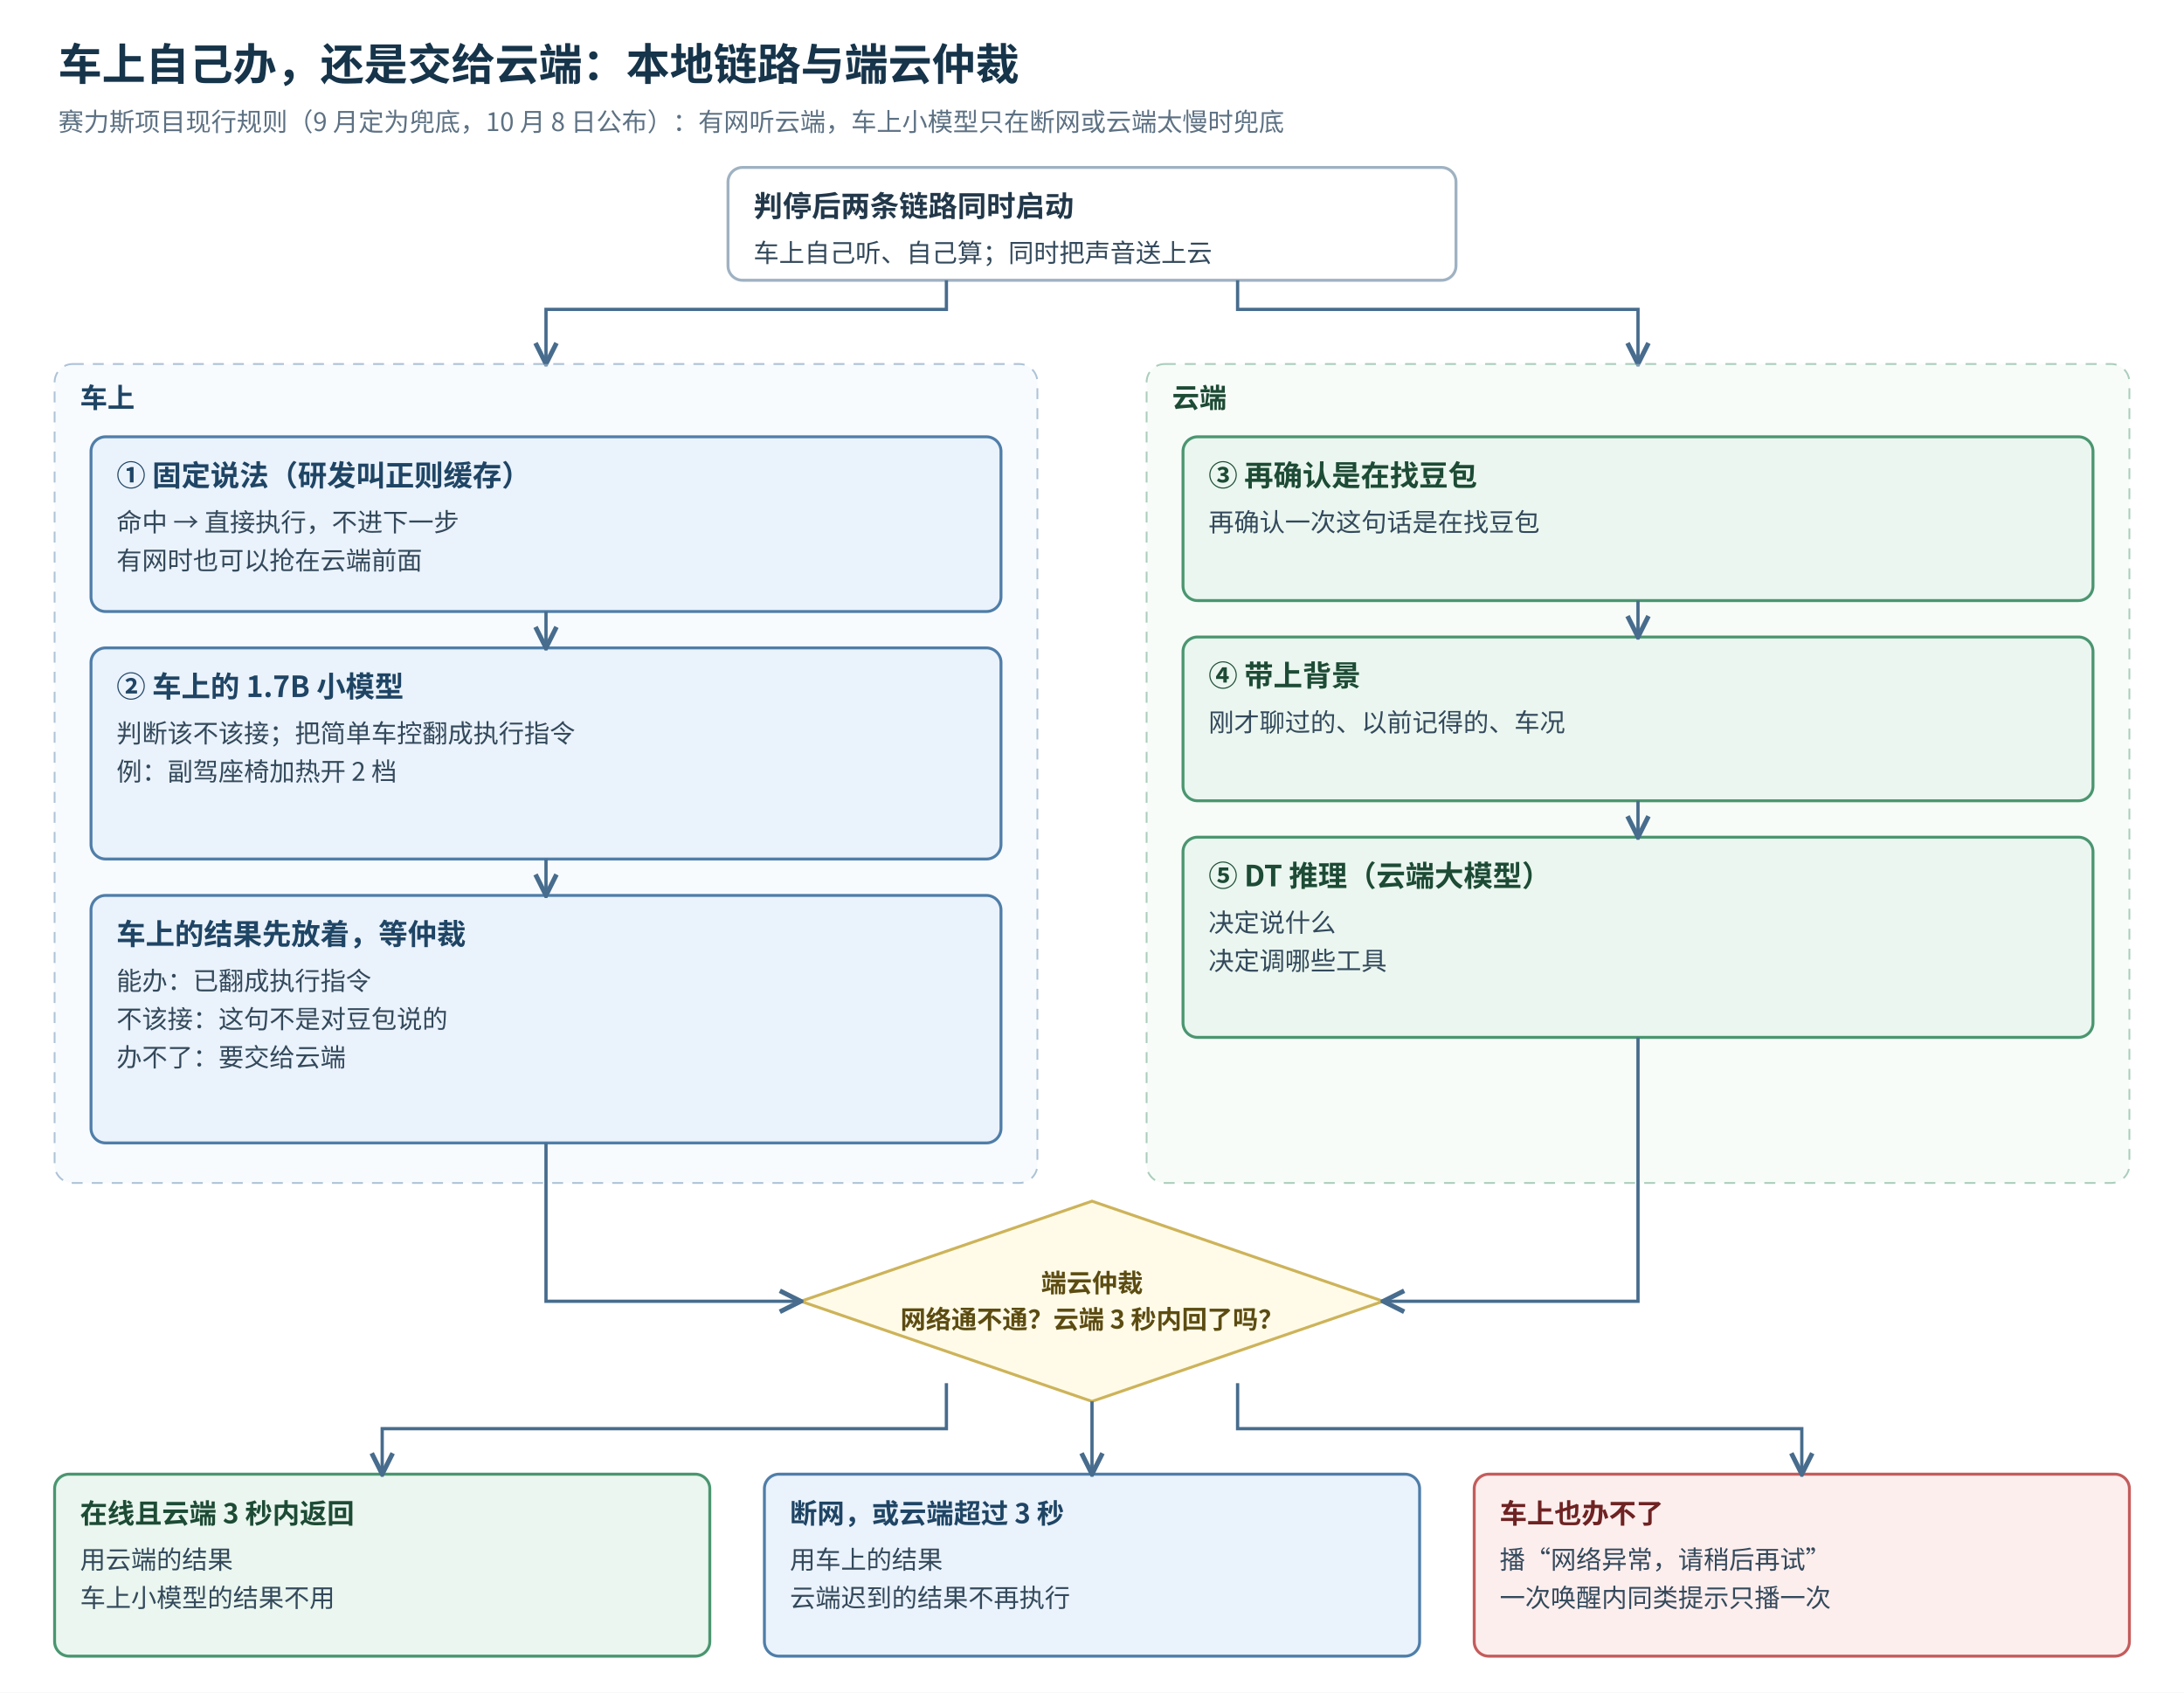
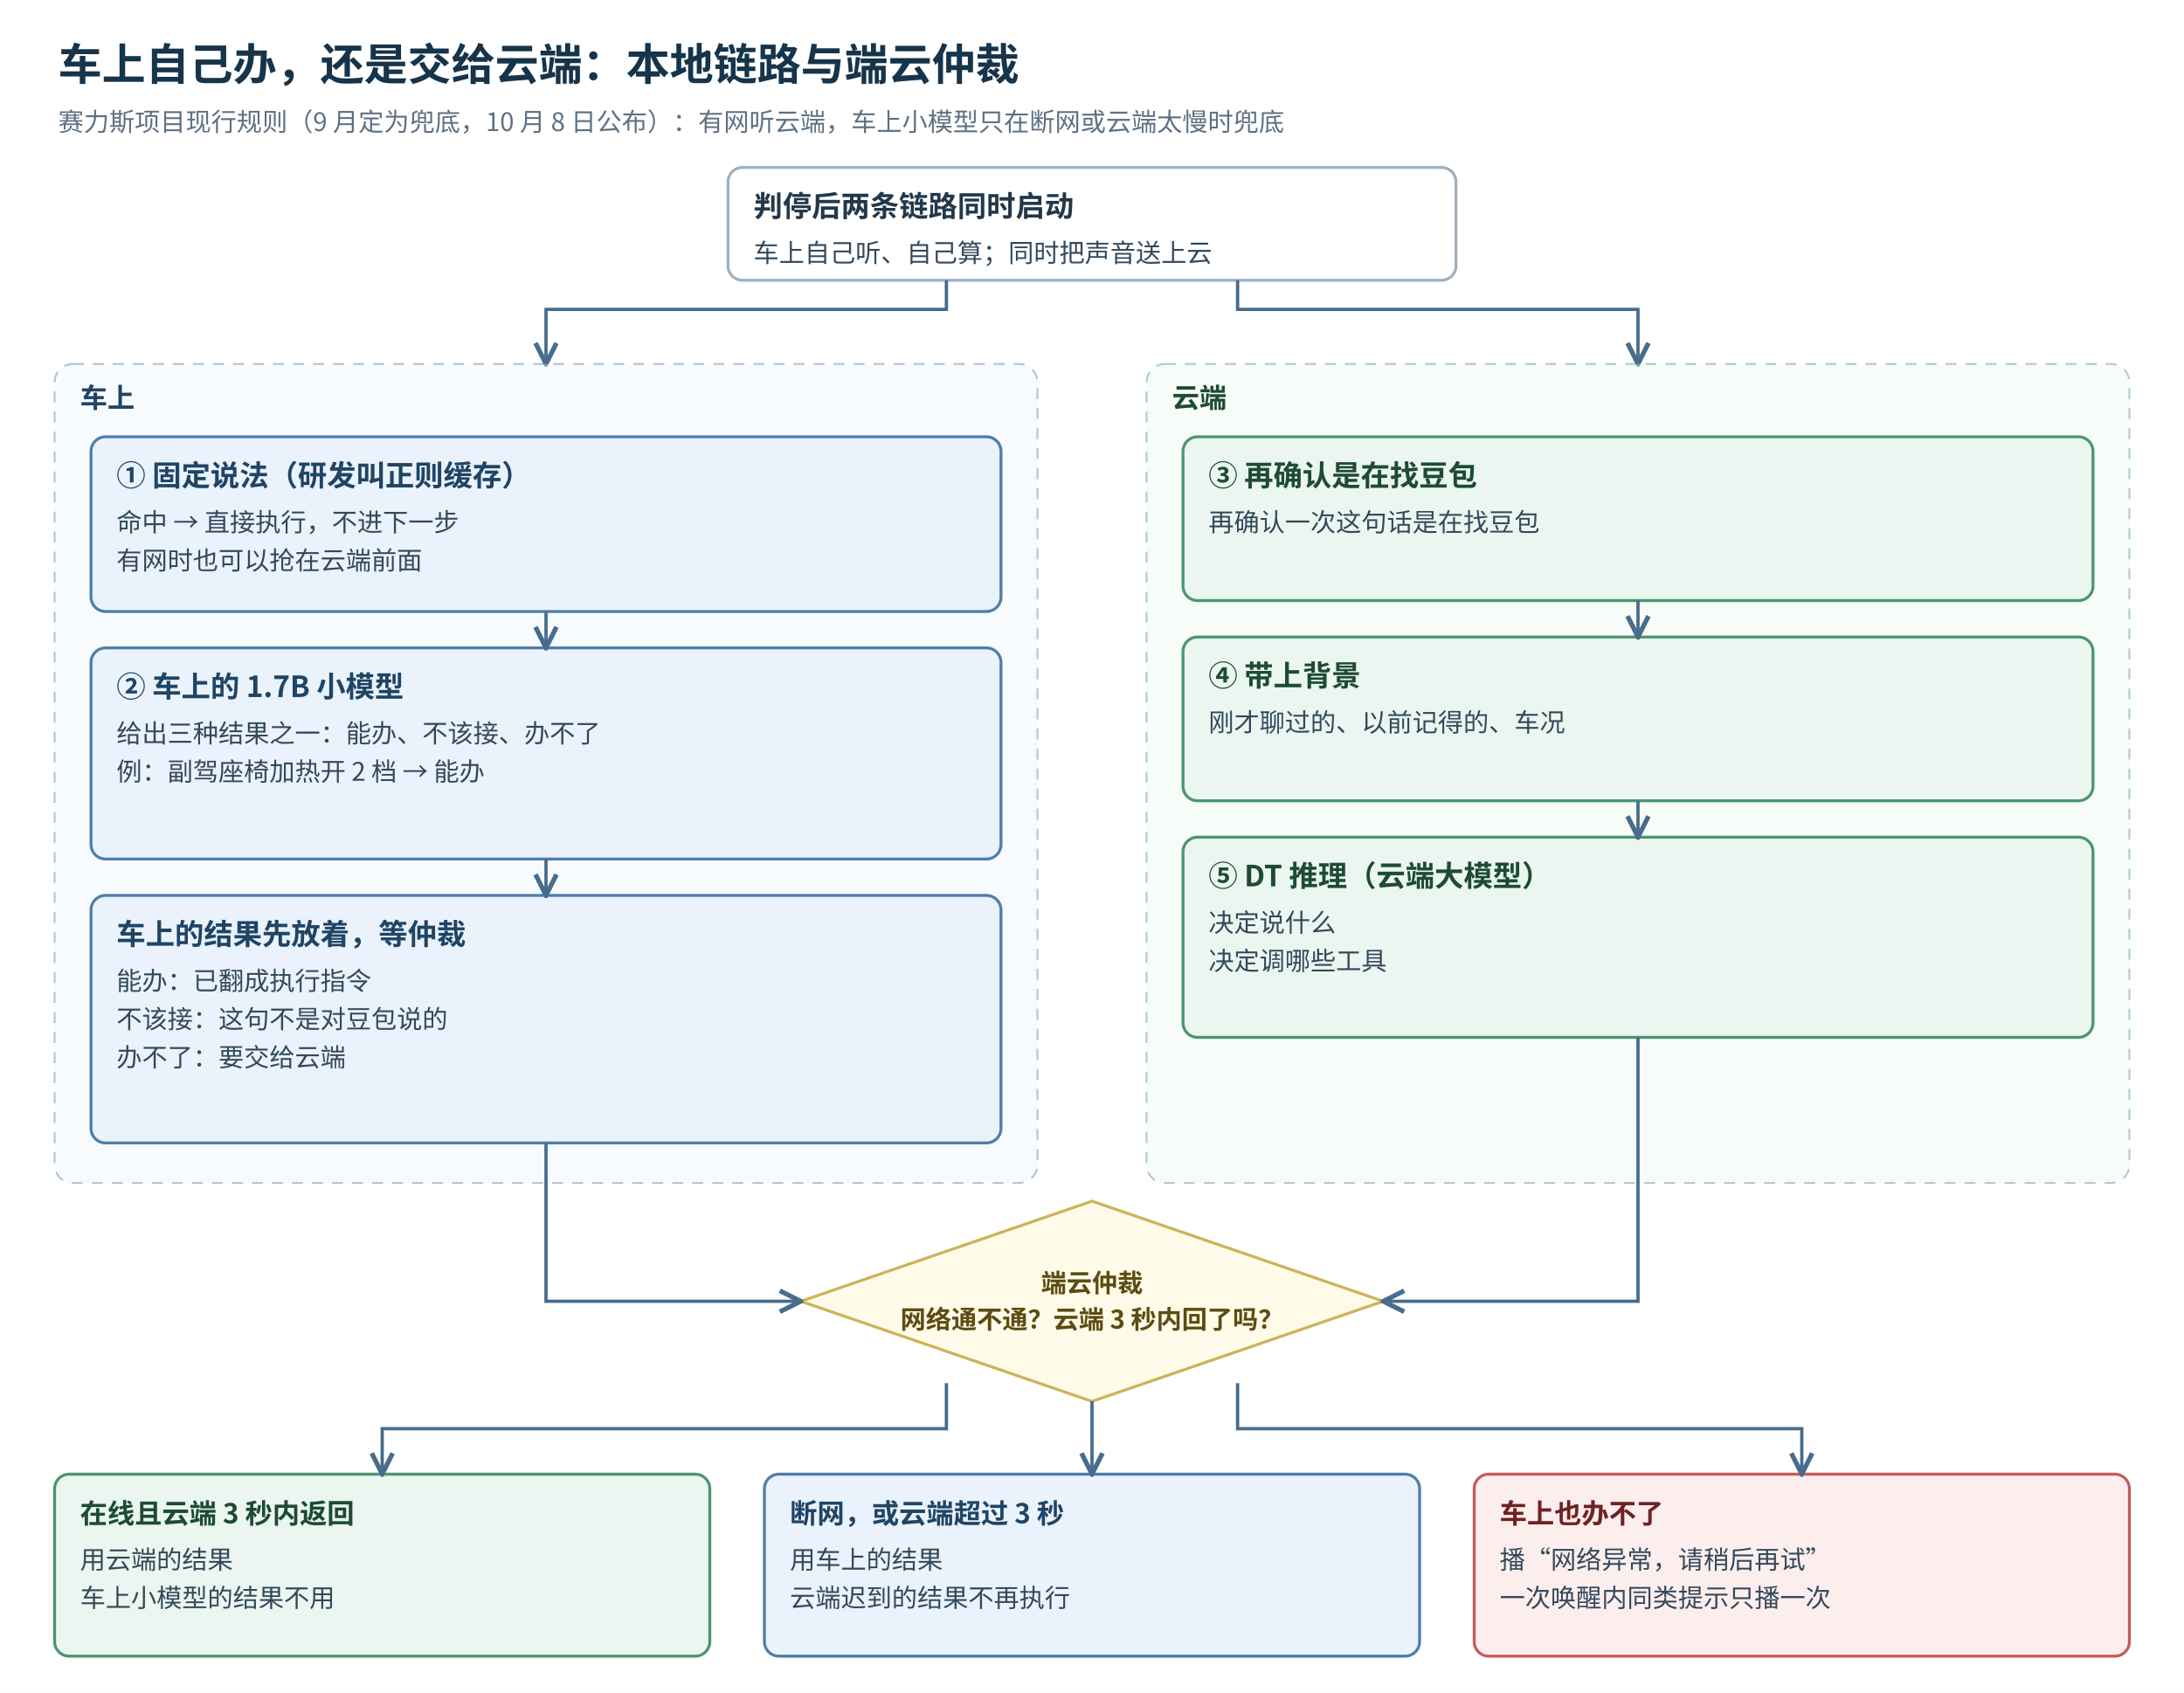
<svg xmlns="http://www.w3.org/2000/svg" width="1200" height="930" viewBox="0 0 1200 930" role="img" aria-label="车上自己办，还是交给云端：本地链路与端云仲裁">
  <defs>
    <marker id="arr" viewBox="0 0 10 10" refX="9" refY="5" markerWidth="8" markerHeight="8" orient="auto-start-reverse">
      <path d="M1 1L9 5L1 9" fill="none" stroke="#476c8d" stroke-width="1.8" />
    </marker>
  </defs>
  <g font-family="PingFang SC,Microsoft YaHei,Noto Sans CJK SC,Arial,sans-serif">
    <rect width="1200" height="930" fill="#ffffff" />
    <text x="32" y="44" font-size="24" fill="#16344a" font-weight="650" text-anchor="start">车上自己办，还是交给云端：本地链路与端云仲裁</text>
    <text x="32" y="72" font-size="14" fill="#5d7183" font-weight="400" text-anchor="start">赛力斯项目现行规则（9 月定为兜底，10 月 8 日公布）：有网听云端，车上小模型只在断网或云端太慢时兜底</text>
    <rect x="400" y="92" width="400" height="62" rx="8" fill="#ffffff" stroke="#9fb2c2" stroke-width="1.6" />
    <text x="414" y="119" font-size="16" fill="#22384a" font-weight="650" text-anchor="start">判停后两条链路同时启动</text>
    <text x="414" y="144" font-size="14" fill="#33495b" font-weight="400" text-anchor="start">车上自己听、自己算；同时把声音送上云</text>
    <path d="M520,154 L520,170 L300,170 L300,200" fill="none" stroke="#476c8d" stroke-width="1.8" marker-end="url(#arr)" />
    <path d="M680,154 L680,170 L900,170 L900,200" fill="none" stroke="#476c8d" stroke-width="1.8" marker-end="url(#arr)" />
    <rect x="30" y="200" width="540" height="450" rx="10" fill="#eaf2fb" fill-opacity=".35" stroke="#4f7ea9" stroke-opacity=".45" stroke-dasharray="6 5" />
    <text x="44" y="224" font-size="15" fill="#1f4565" font-weight="650" text-anchor="start">车上</text>
    <rect x="630" y="200" width="540" height="450" rx="10" fill="#eaf6ef" fill-opacity=".35" stroke="#4a9670" stroke-opacity=".45" stroke-dasharray="6 5" />
    <text x="644" y="224" font-size="15" fill="#1d4b35" font-weight="650" text-anchor="start">云端</text>
    <rect x="50" y="240" width="500" height="96" rx="8" fill="#eaf2fb" stroke="#4f7ea9" stroke-width="1.6" />
    <text x="64" y="267" font-size="16" fill="#1f4565" font-weight="650" text-anchor="start">① 固定说法（研发叫正则缓存）</text>
    <text x="64" y="292" font-size="14" fill="#33495b" font-weight="400" text-anchor="start">命中 → 直接执行，不进下一步</text>
    <text x="64" y="313" font-size="14" fill="#33495b" font-weight="400" text-anchor="start">有网时也可以抢在云端前面</text>
    <rect x="50" y="356" width="500" height="116" rx="8" fill="#eaf2fb" stroke="#4f7ea9" stroke-width="1.6" />
    <text x="64" y="383" font-size="16" fill="#1f4565" font-weight="650" text-anchor="start">② 车上的 1.7B 小模型</text>
-     <text x="64" y="408" font-size="14" fill="#33495b" font-weight="400" text-anchor="start">判断该不该接；把简单车控翻成执行指令</text>
-     <text x="64" y="429" font-size="14" fill="#33495b" font-weight="400" text-anchor="start">例：副驾座椅加热开 2 档</text>
+     <text x="64" y="408" font-size="14" fill="#33495b" font-weight="400" text-anchor="start">给出三种结果之一：能办、不该接、办不了</text>
+     <text x="64" y="429" font-size="14" fill="#33495b" font-weight="400" text-anchor="start">例：副驾座椅加热开 2 档 → 能办</text>
    <rect x="50" y="492" width="500" height="136" rx="8" fill="#eaf2fb" stroke="#4f7ea9" stroke-width="1.6" />
    <text x="64" y="519" font-size="16" fill="#1f4565" font-weight="650" text-anchor="start">车上的结果先放着，等仲裁</text>
    <text x="64" y="544" font-size="14" fill="#33495b" font-weight="400" text-anchor="start">能办：已翻成执行指令</text>
    <text x="64" y="565" font-size="14" fill="#33495b" font-weight="400" text-anchor="start">不该接：这句不是对豆包说的</text>
    <text x="64" y="586" font-size="14" fill="#33495b" font-weight="400" text-anchor="start">办不了：要交给云端</text>
    <path d="M300,336 L300,356" fill="none" stroke="#476c8d" stroke-width="1.8" marker-end="url(#arr)" />
    <path d="M300,472 L300,492" fill="none" stroke="#476c8d" stroke-width="1.8" marker-end="url(#arr)" />
    <rect x="650" y="240" width="500" height="90" rx="8" fill="#eaf6ef" stroke="#4a9670" stroke-width="1.6" />
    <text x="664" y="267" font-size="16" fill="#1d4b35" font-weight="650" text-anchor="start">③ 再确认是在找豆包</text>
    <text x="664" y="292" font-size="14" fill="#33495b" font-weight="400" text-anchor="start">再确认一次这句话是在找豆包</text>
    <rect x="650" y="350" width="500" height="90" rx="8" fill="#eaf6ef" stroke="#4a9670" stroke-width="1.6" />
    <text x="664" y="377" font-size="16" fill="#1d4b35" font-weight="650" text-anchor="start">④ 带上背景</text>
    <text x="664" y="402" font-size="14" fill="#33495b" font-weight="400" text-anchor="start">刚才聊过的、以前记得的、车况</text>
    <rect x="650" y="460" width="500" height="110" rx="8" fill="#eaf6ef" stroke="#4a9670" stroke-width="1.6" />
    <text x="664" y="487" font-size="16" fill="#1d4b35" font-weight="650" text-anchor="start">⑤ DT 推理（云端大模型）</text>
    <text x="664" y="512" font-size="14" fill="#33495b" font-weight="400" text-anchor="start">决定说什么</text>
    <text x="664" y="533" font-size="14" fill="#33495b" font-weight="400" text-anchor="start">决定调哪些工具</text>
    <path d="M900,330 L900,350" fill="none" stroke="#476c8d" stroke-width="1.8" marker-end="url(#arr)" />
    <path d="M900,440 L900,460" fill="none" stroke="#476c8d" stroke-width="1.8" marker-end="url(#arr)" />
    <polygon points="600,660.0 760.0,715 600,770.0 440.0,715" fill="#fffbe8" stroke="#cdb35a" stroke-width="1.6" />
    <text x="600" y="710" font-size="14" fill="#5c4c12" font-weight="600" text-anchor="middle">端云仲裁</text>
    <text x="600" y="730" font-size="14" fill="#5c4c12" font-weight="600" text-anchor="middle">网络通不通？云端 3 秒内回了吗？</text>
    <path d="M300,628 L300,715 L440,715" fill="none" stroke="#476c8d" stroke-width="1.8" marker-end="url(#arr)" />
    <path d="M900,570 L900,715 L760,715" fill="none" stroke="#476c8d" stroke-width="1.8" marker-end="url(#arr)" />
    <rect x="30" y="810" width="360" height="100" rx="8" fill="#eaf6ef" stroke="#4a9670" stroke-width="1.6" />
    <text x="44" y="837" font-size="15" fill="#1d4b35" font-weight="650" text-anchor="start">在线且云端 3 秒内返回</text>
    <text x="44" y="862" font-size="14" fill="#33495b" font-weight="400" text-anchor="start">用云端的结果</text>
    <text x="44" y="883" font-size="14" fill="#33495b" font-weight="400" text-anchor="start">车上小模型的结果不用</text>
    <rect x="420" y="810" width="360" height="100" rx="8" fill="#eaf2fb" stroke="#4f7ea9" stroke-width="1.6" />
    <text x="434" y="837" font-size="15" fill="#1f4565" font-weight="650" text-anchor="start">断网，或云端超过 3 秒</text>
    <text x="434" y="862" font-size="14" fill="#33495b" font-weight="400" text-anchor="start">用车上的结果</text>
    <text x="434" y="883" font-size="14" fill="#33495b" font-weight="400" text-anchor="start">云端迟到的结果不再执行</text>
    <rect x="810" y="810" width="360" height="100" rx="8" fill="#fdeeee" stroke="#c45c5c" stroke-width="1.6" />
    <text x="824" y="837" font-size="15" fill="#6e2222" font-weight="650" text-anchor="start">车上也办不了</text>
    <text x="824" y="862" font-size="14" fill="#33495b" font-weight="400" text-anchor="start">播“网络异常，请稍后再试”</text>
    <text x="824" y="883" font-size="14" fill="#33495b" font-weight="400" text-anchor="start">一次唤醒内同类提示只播一次</text>
    <path d="M520,760 L520,785 L210,785 L210,810" fill="none" stroke="#476c8d" stroke-width="1.8" marker-end="url(#arr)" />
    <path d="M600,770 L600,810" fill="none" stroke="#476c8d" stroke-width="1.8" marker-end="url(#arr)" />
    <path d="M680,760 L680,785 L990,785 L990,810" fill="none" stroke="#476c8d" stroke-width="1.8" marker-end="url(#arr)" />
  </g>
</svg>
